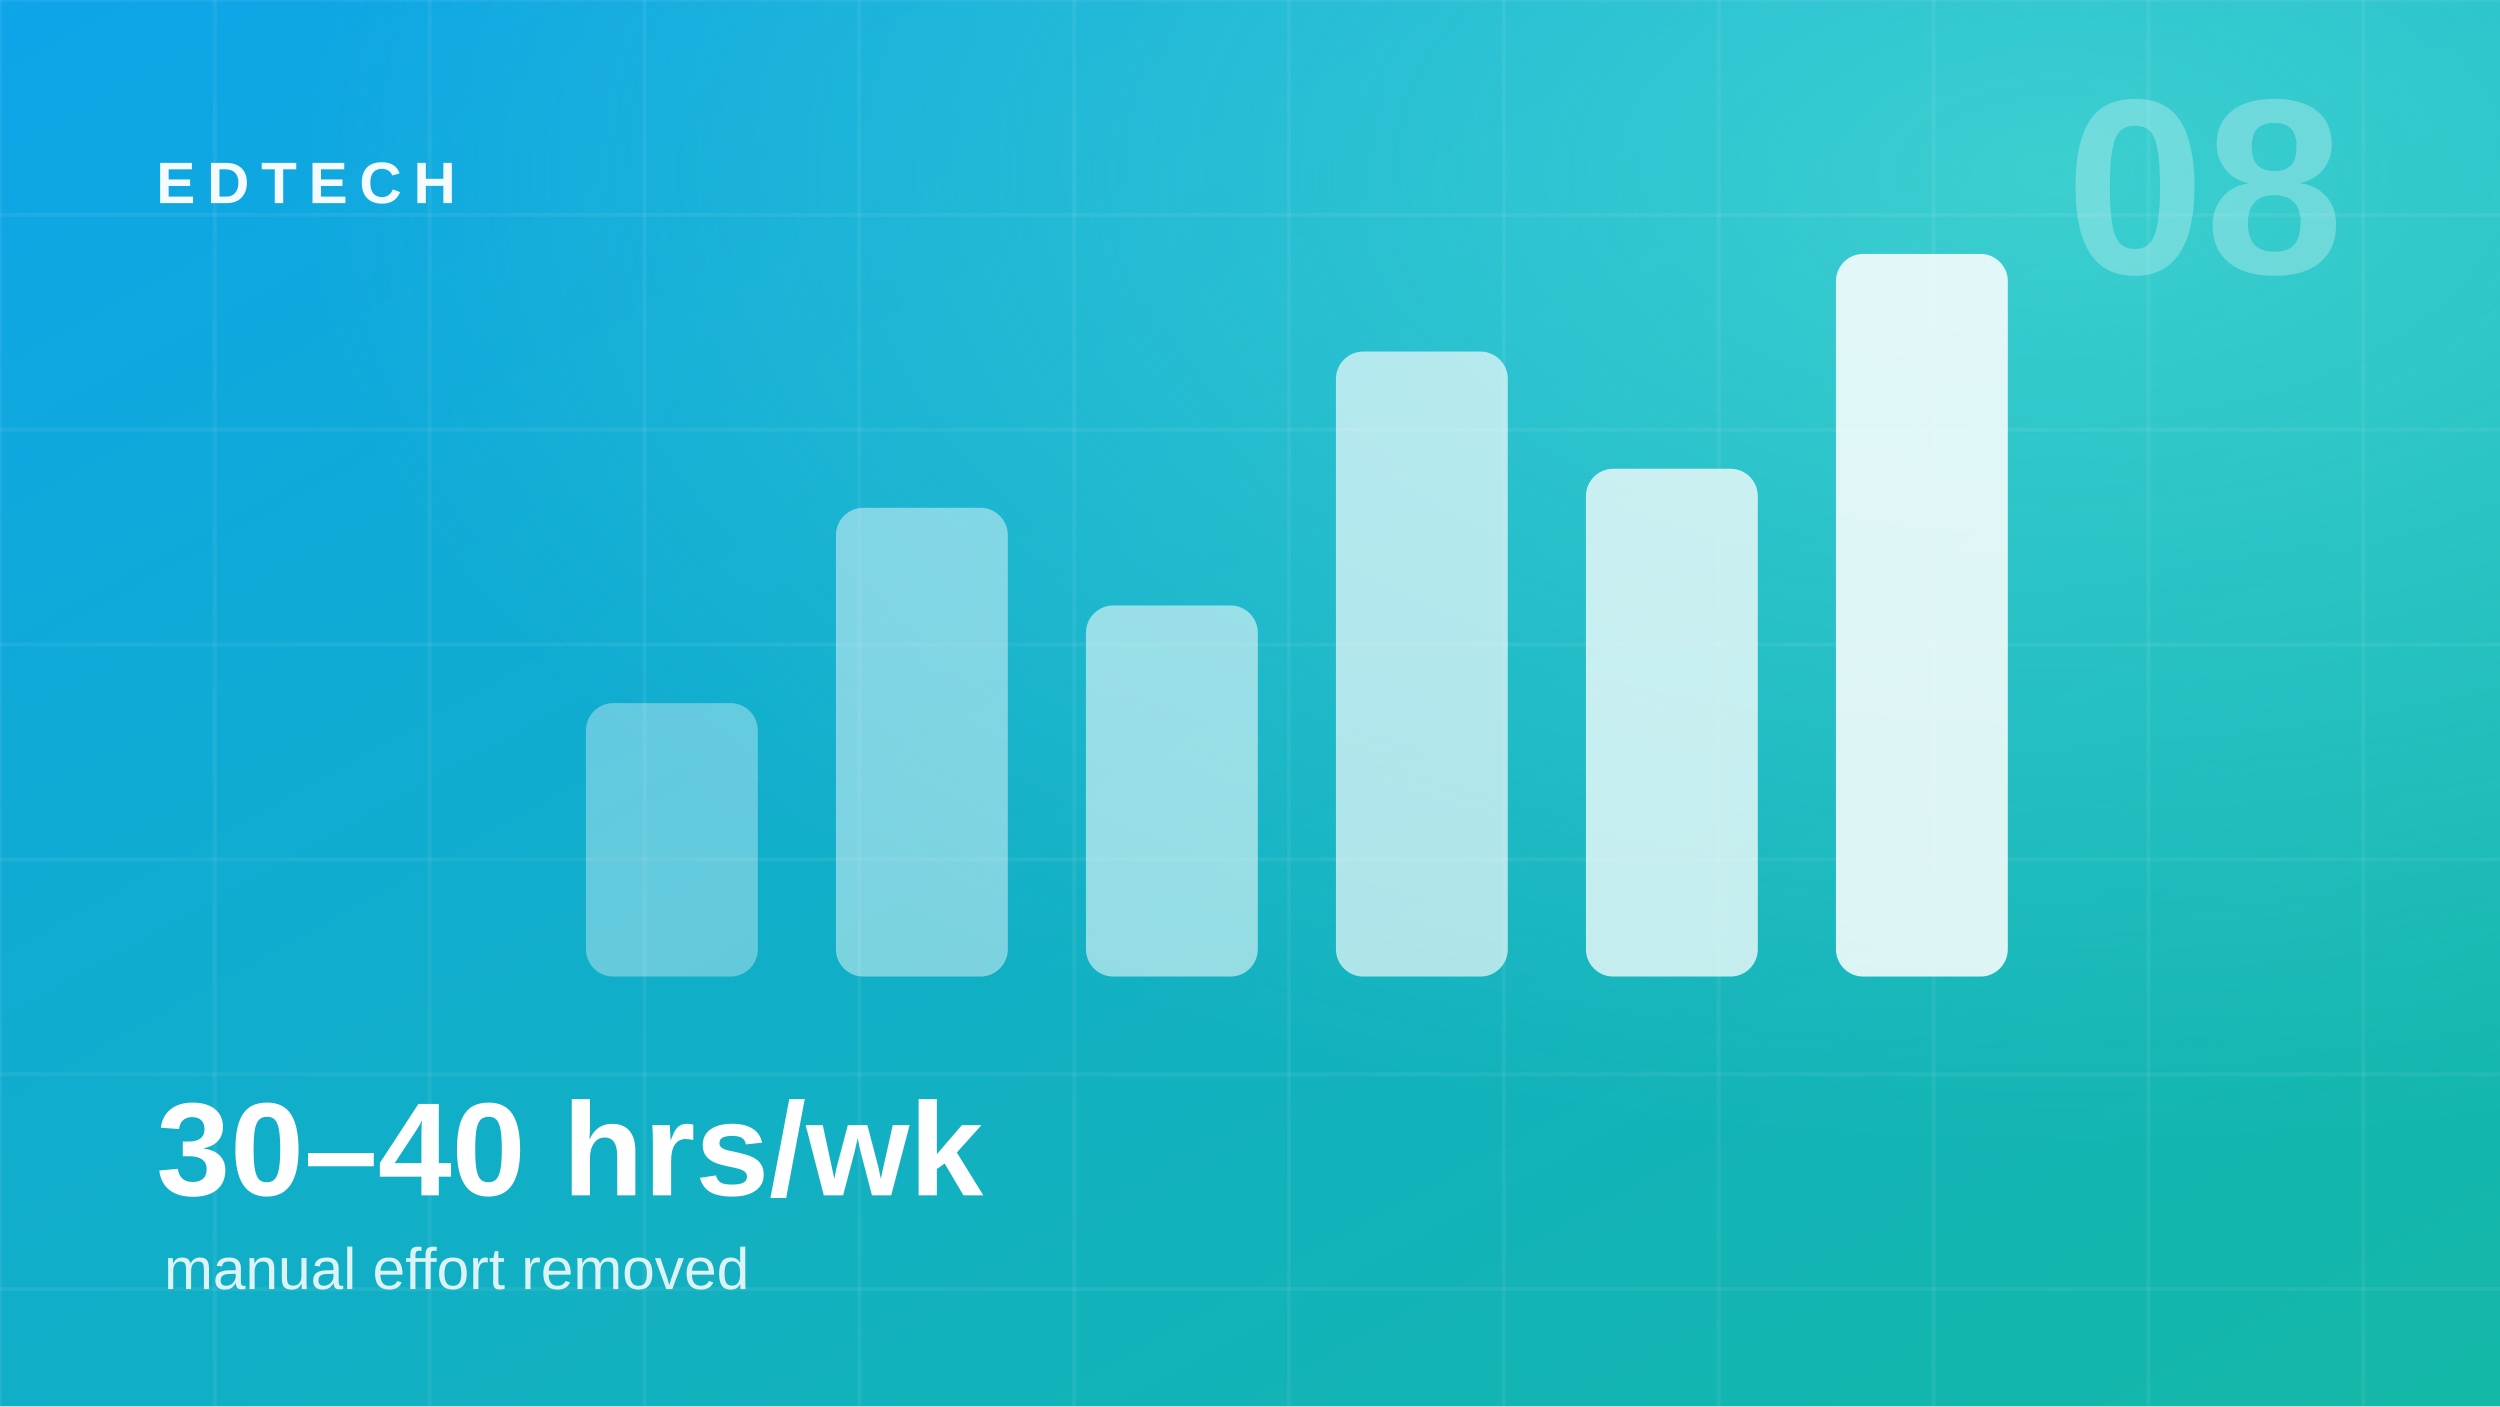
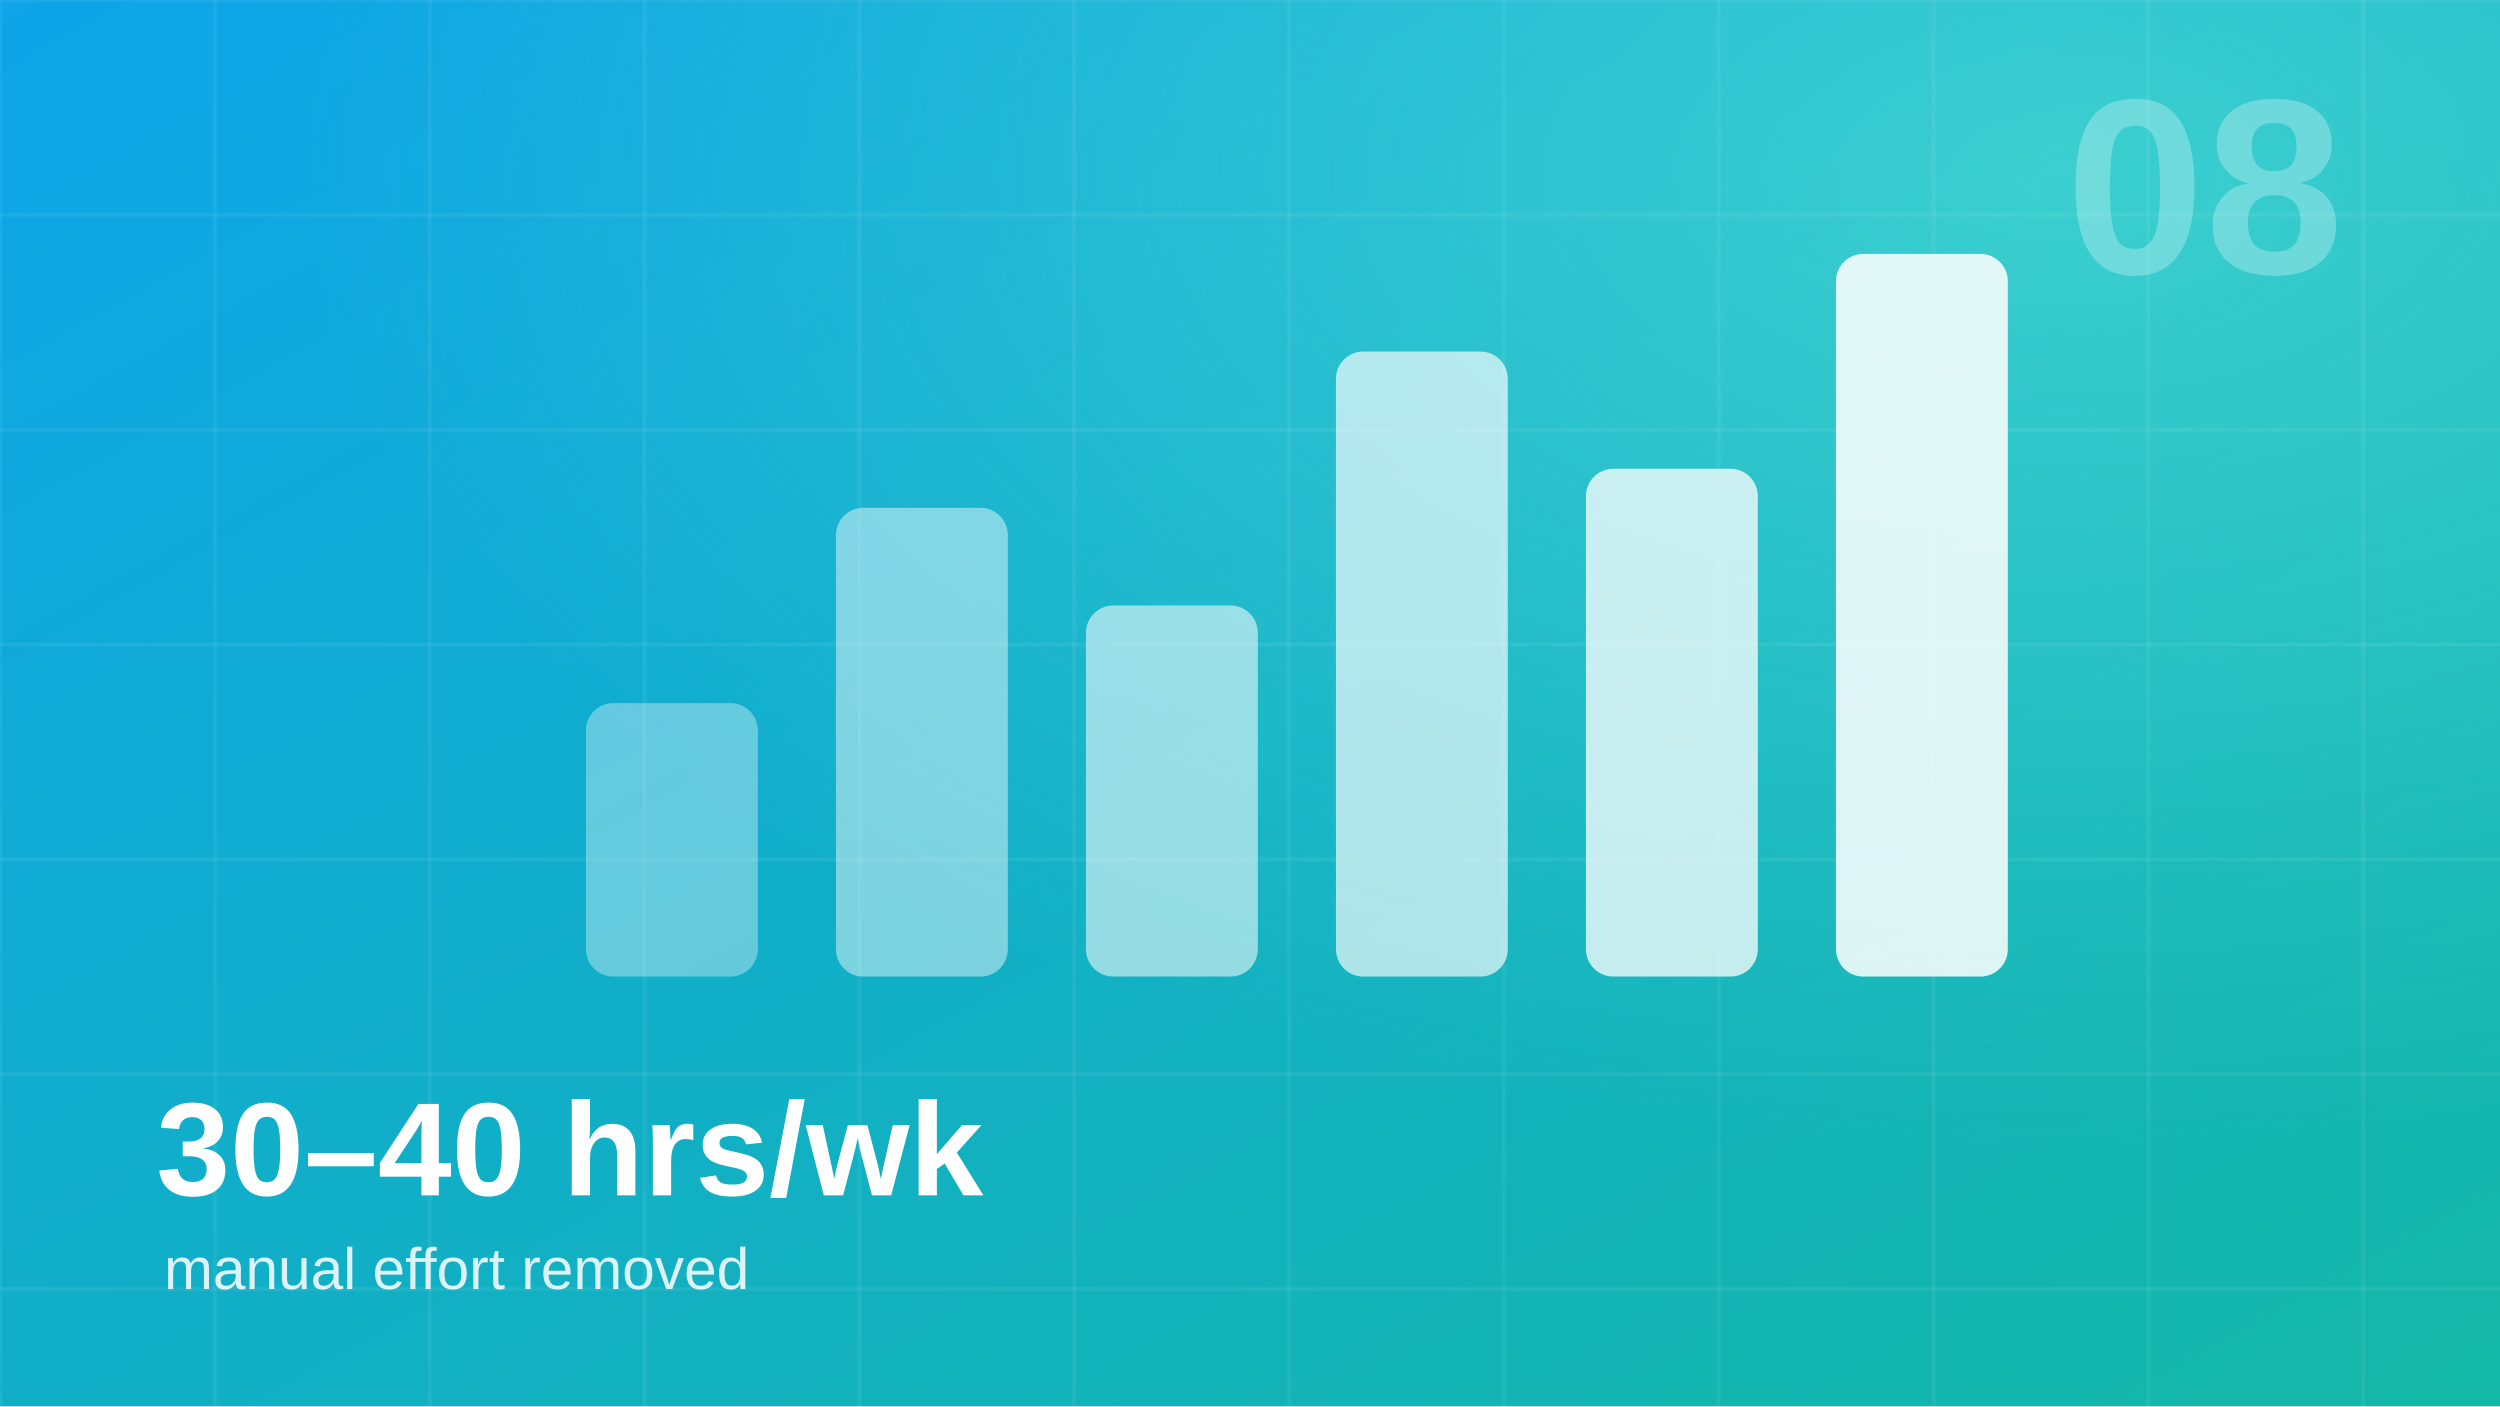
<svg xmlns="http://www.w3.org/2000/svg" viewBox="0 0 640 360" width="640" height="360" font-family="Poppins, Segoe UI, Arial, sans-serif">
  <defs>
    <linearGradient id="g" x1="0" y1="0" x2="1" y2="1">
      <stop offset="0" stop-color="#0ea5e9" />
      <stop offset="1" stop-color="#14b8a6" />
    </linearGradient>
    <radialGradient id="glow" cx="0.82" cy="0.12" r="0.7">
      <stop offset="0" stop-color="#5eead4" stop-opacity="0.55" />
      <stop offset="1" stop-color="#5eead4" stop-opacity="0" />
    </radialGradient>
  </defs>
  <rect width="640" height="360" fill="url(#g)" />
  <rect width="640" height="360" fill="url(#glow)" />
  <g stroke="#fff" stroke-opacity="0.06" stroke-width="1">
    <line x1="0" y1="0" x2="0" y2="360" />
    <line x1="55" y1="0" x2="55" y2="360" />
    <line x1="110" y1="0" x2="110" y2="360" />
    <line x1="165" y1="0" x2="165" y2="360" />
    <line x1="220" y1="0" x2="220" y2="360" />
    <line x1="275" y1="0" x2="275" y2="360" />
    <line x1="330" y1="0" x2="330" y2="360" />
    <line x1="385" y1="0" x2="385" y2="360" />
    <line x1="440" y1="0" x2="440" y2="360" />
    <line x1="495" y1="0" x2="495" y2="360" />
    <line x1="550" y1="0" x2="550" y2="360" />
    <line x1="605" y1="0" x2="605" y2="360" />
    <line x1="0" y1="0" x2="640" y2="0" />
    <line x1="0" y1="55" x2="640" y2="55" />
    <line x1="0" y1="110" x2="640" y2="110" />
    <line x1="0" y1="165" x2="640" y2="165" />
    <line x1="0" y1="220" x2="640" y2="220" />
    <line x1="0" y1="275" x2="640" y2="275" />
    <line x1="0" y1="330" x2="640" y2="330" />
  </g>
  <rect x="150" y="180" width="44" height="70" rx="7" fill="#fff" fill-opacity="0.35" />
  <rect x="214" y="130" width="44" height="120" rx="7" fill="#fff" fill-opacity="0.45" />
  <rect x="278" y="155" width="44" height="95" rx="7" fill="#fff" fill-opacity="0.55" />
  <rect x="342" y="90" width="44" height="160" rx="7" fill="#fff" fill-opacity="0.65" />
  <rect x="406" y="120" width="44" height="130" rx="7" fill="#fff" fill-opacity="0.75" />
  <rect x="470" y="65" width="44" height="185" rx="7" fill="#fff" fill-opacity="0.85" />
-   <text x="40" y="52" fill="#fff" fill-opacity="0.95" font-size="15" font-weight="700" letter-spacing="3">EDTECH</text>
  <text x="600" y="70" fill="#fff" fill-opacity="0.28" font-size="64" font-weight="800" text-anchor="end">08</text>
  <text x="40" y="306" fill="#fff" font-size="34" font-weight="800">30–40 hrs/wk</text>
  <text x="42" y="330" fill="#fff" fill-opacity="0.85" font-size="15" font-weight="500">manual effort removed</text>
</svg>
